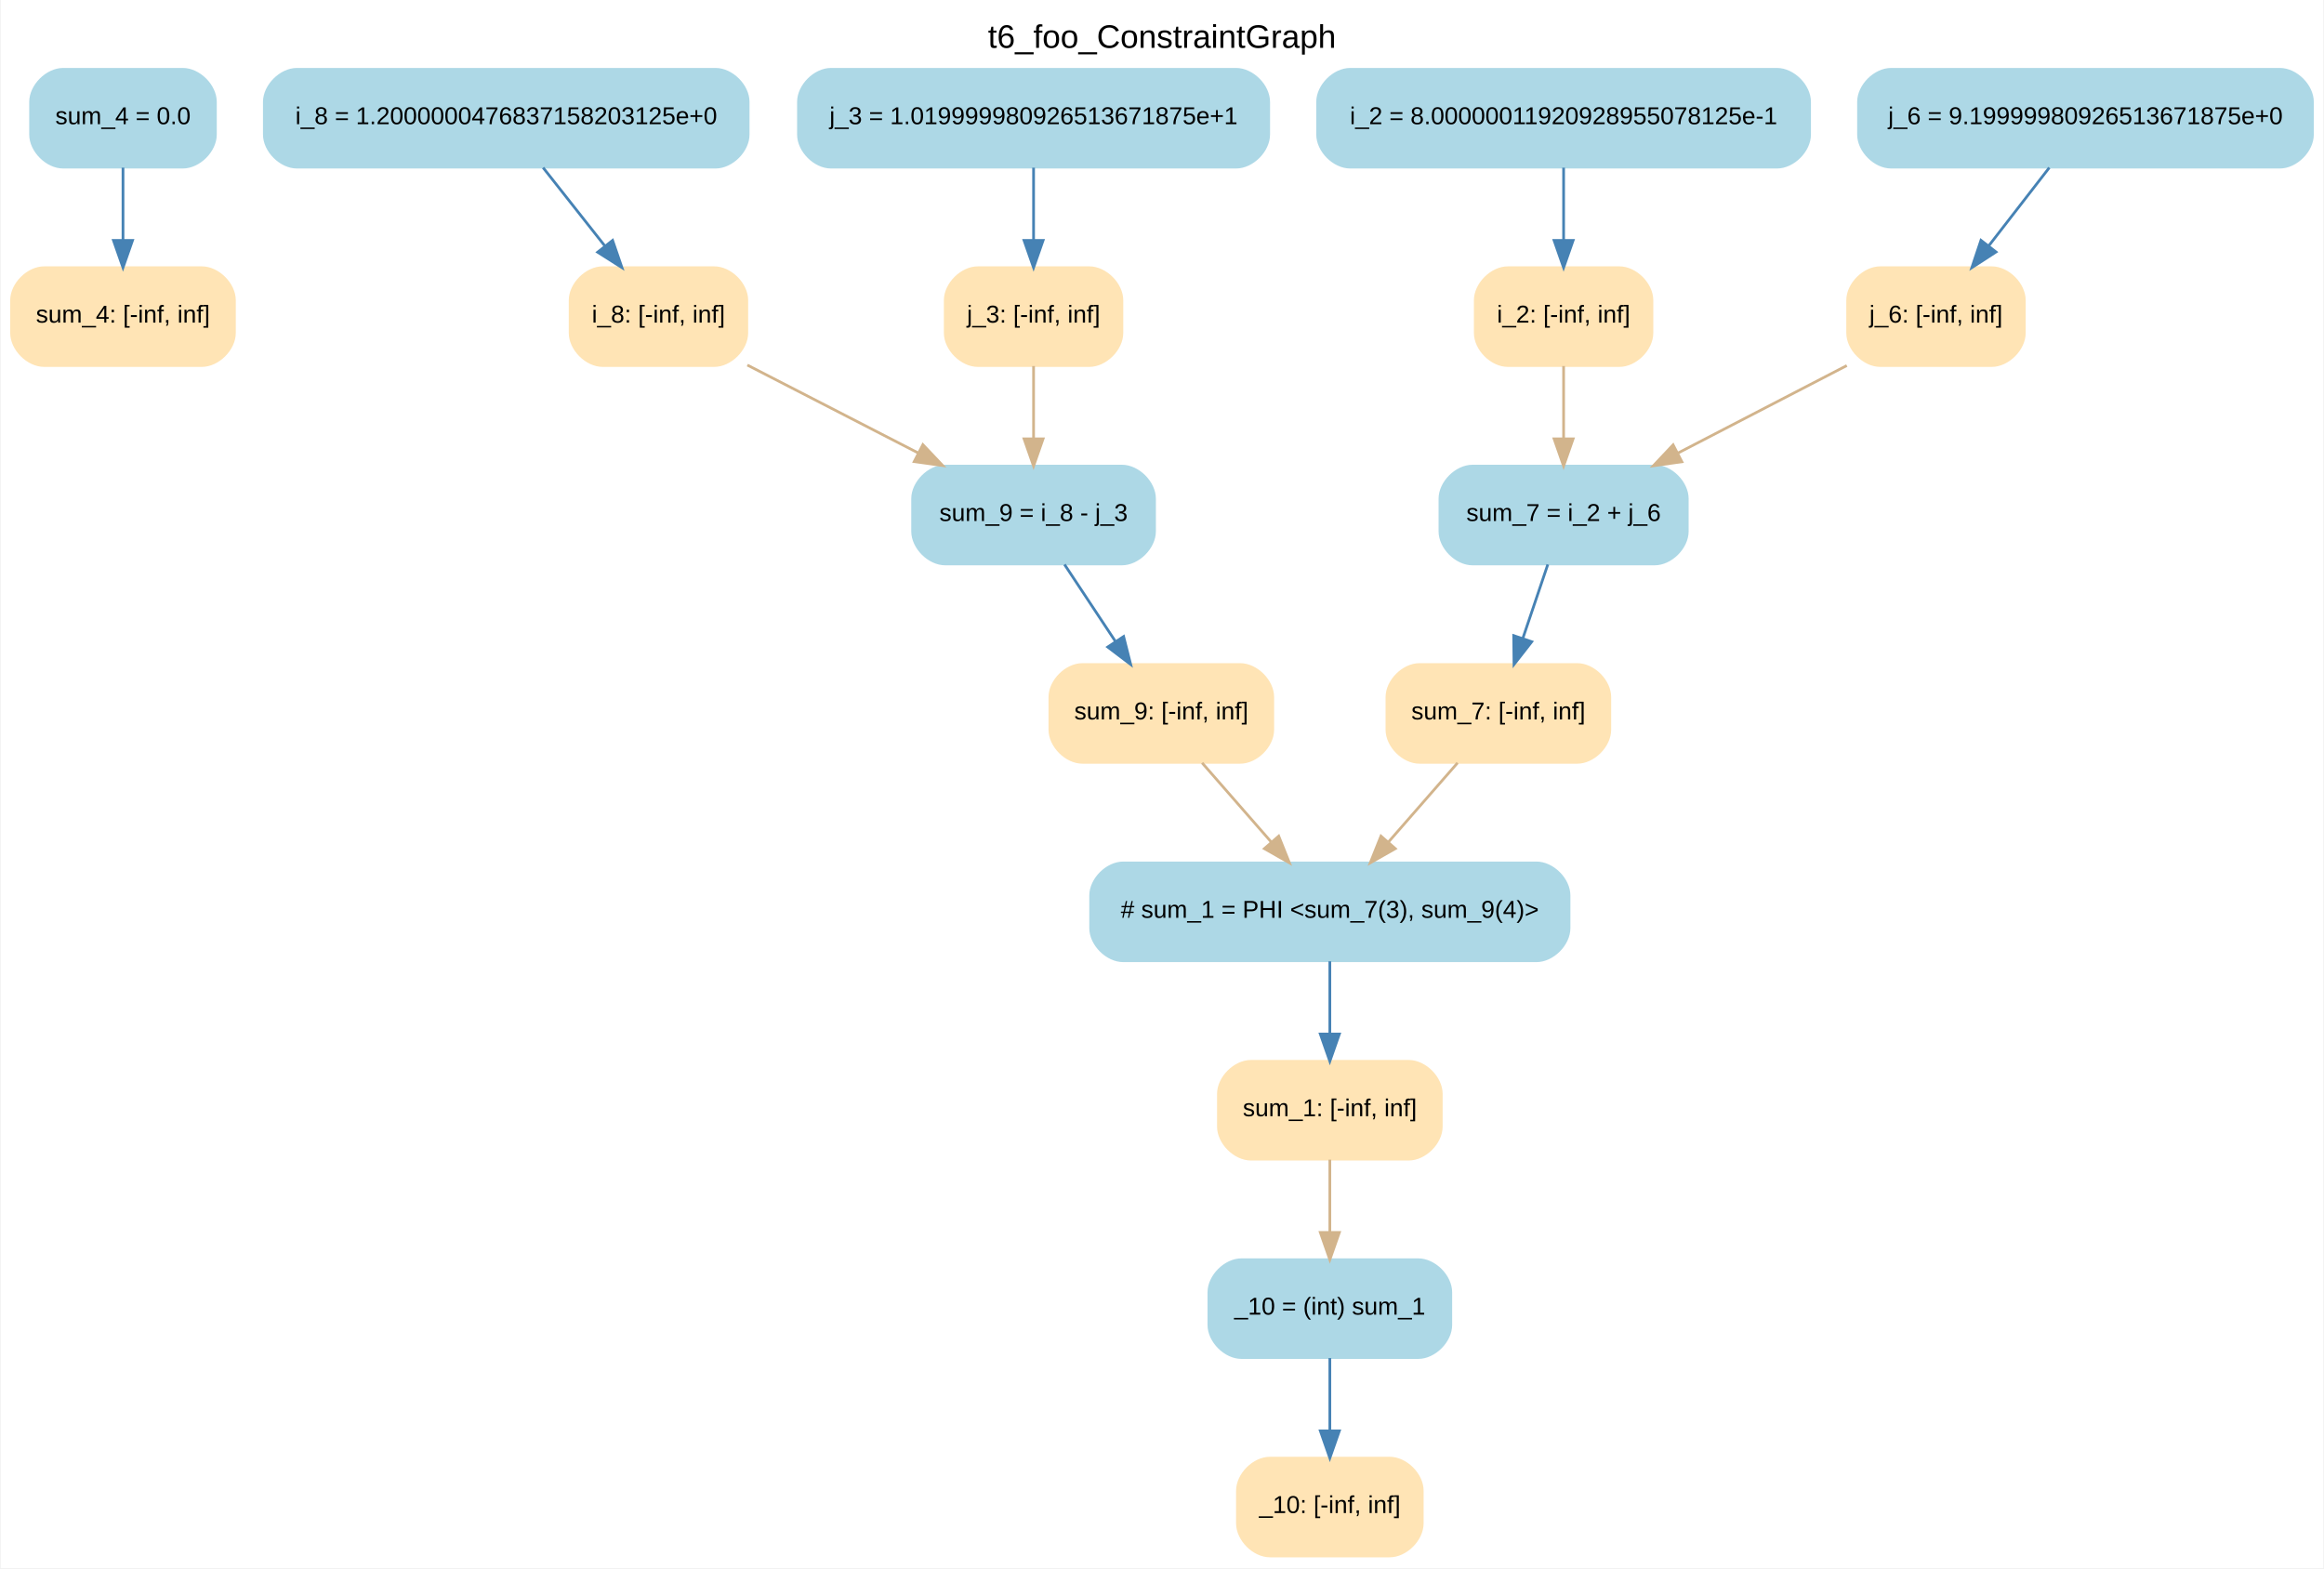
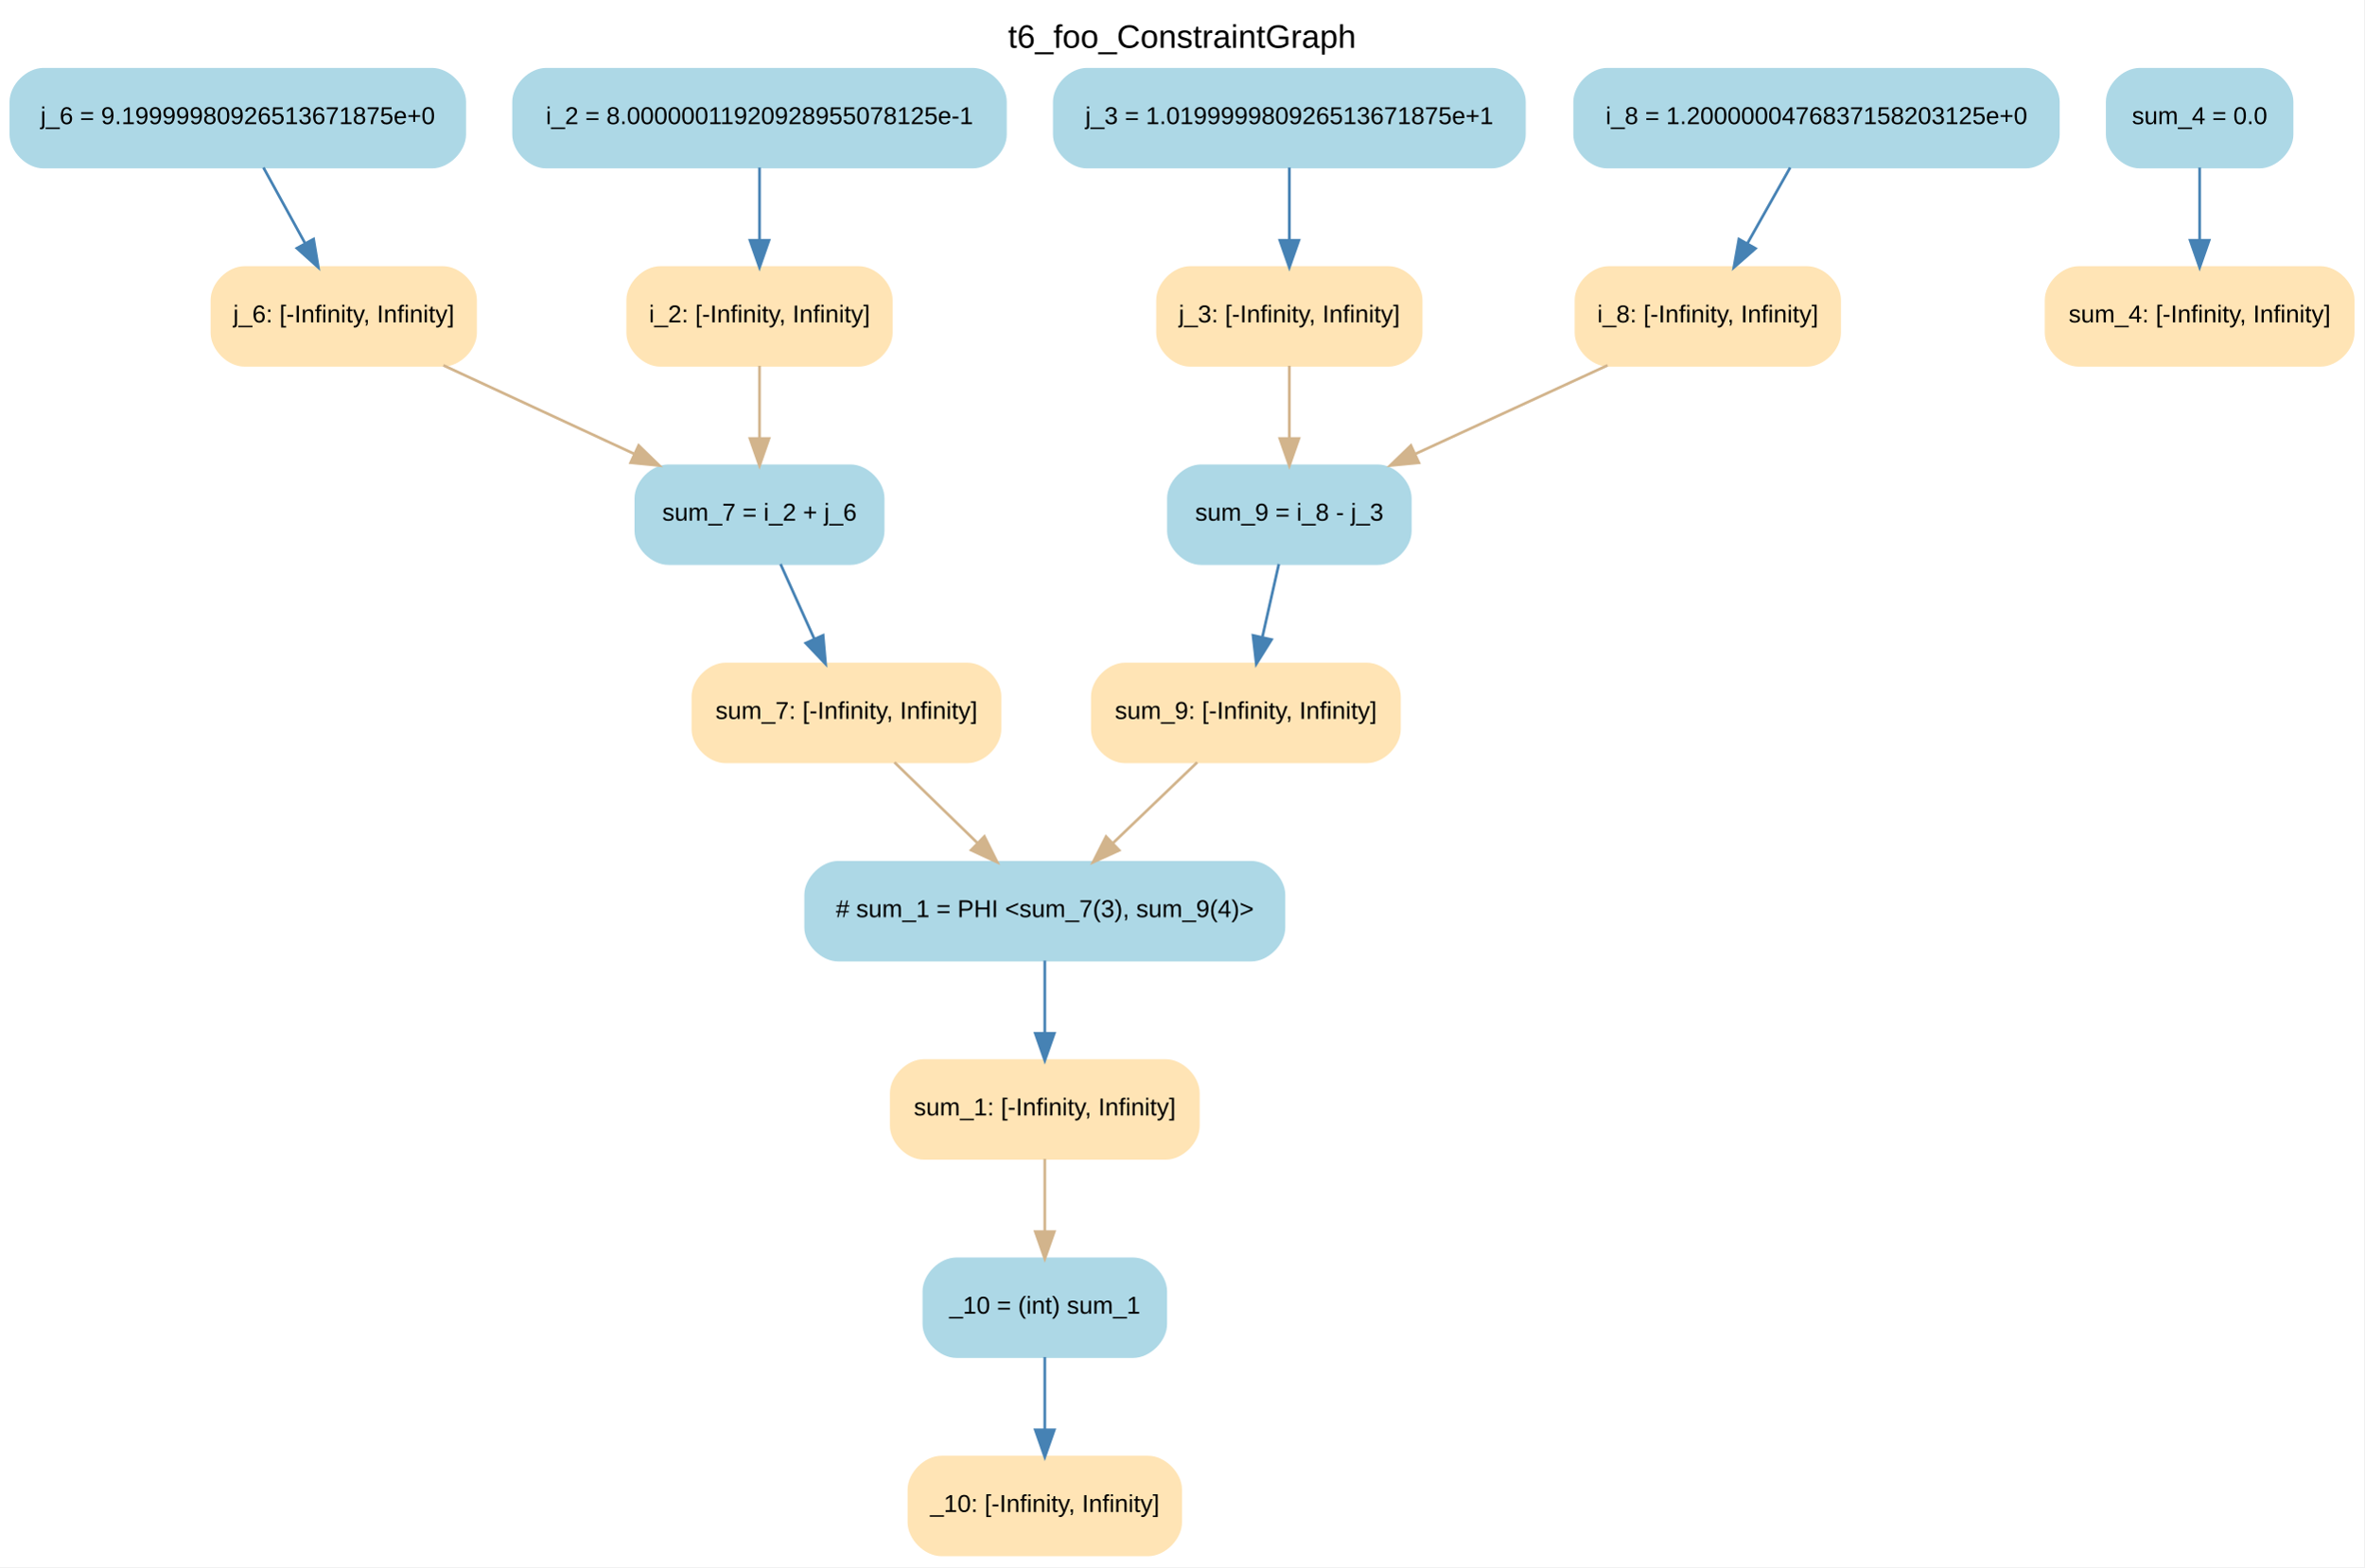
- <svg xmlns="http://www.w3.org/2000/svg" width="855pt" height="577pt" viewBox="0.00 0.00 854.50 577.00">
+ <svg xmlns="http://www.w3.org/2000/svg" width="870pt" height="577pt" viewBox="0.00 0.00 870.00 577.00">
  <g id="graph0" class="graph" transform="scale(1 1) rotate(0) translate(4 573)">
-     <polygon fill="white" stroke="none" points="-4,4 -4,-573 850.5,-573 850.5,4 -4,4" />
-     <text text-anchor="middle" x="423.25" y="-555.4" font-family="Arial" font-size="12.00">t6_foo_ConstraintGraph</text>
+     <polygon fill="white" stroke="none" points="-4,4 -4,-573 866,-573 866,4 -4,4" />
+     <text text-anchor="middle" x="431" y="-555.4" font-family="Arial" font-size="12.00">t6_foo_ConstraintGraph</text>
    <g id="node1" class="node">
-       <path fill="lightblue" stroke="lightblue" d="M19,-511.5C19,-511.5 63,-511.5 63,-511.5 69,-511.5 75,-517.5 75,-523.5 75,-523.5 75,-535.5 75,-535.5 75,-541.5 69,-547.5 63,-547.5 63,-547.5 19,-547.5 19,-547.5 13,-547.5 7,-541.5 7,-535.5 7,-535.5 7,-523.5 7,-523.5 7,-517.5 13,-511.5 19,-511.5" />
-       <text text-anchor="middle" x="41" y="-527.3" font-family="Arial" font-size="9.00">sum_4 = 0.0</text>
+       <path fill="lightblue" stroke="lightblue" d="M438,-365.5C438,-365.5 503,-365.5 503,-365.5 509,-365.5 515,-371.5 515,-377.5 515,-377.5 515,-389.5 515,-389.5 515,-395.5 509,-401.5 503,-401.5 503,-401.5 438,-401.5 438,-401.5 432,-401.5 426,-395.5 426,-389.5 426,-389.5 426,-377.5 426,-377.5 426,-371.5 432,-365.5 438,-365.5" />
+       <text text-anchor="middle" x="470.5" y="-381.3" font-family="Arial" font-size="9.00">sum_9 = i_8 - j_3</text>
    </g>
    <g id="node2" class="node">
-       <path fill="moccasin" stroke="moccasin" d="M12,-438.5C12,-438.5 70,-438.5 70,-438.5 76,-438.5 82,-444.5 82,-450.5 82,-450.5 82,-462.5 82,-462.5 82,-468.5 76,-474.5 70,-474.5 70,-474.5 12,-474.5 12,-474.5 6,-474.5 0,-468.5 0,-462.5 0,-462.5 0,-450.5 0,-450.5 0,-444.5 6,-438.5 12,-438.5" />
-       <text text-anchor="middle" x="41" y="-454.3" font-family="Arial" font-size="9.00">sum_4: [-inf, inf]</text>
+       <path fill="moccasin" stroke="moccasin" d="M410,-292.5C410,-292.5 499,-292.5 499,-292.5 505,-292.5 511,-298.5 511,-304.5 511,-304.5 511,-316.5 511,-316.5 511,-322.5 505,-328.5 499,-328.5 499,-328.5 410,-328.5 410,-328.5 404,-328.5 398,-322.5 398,-316.5 398,-316.5 398,-304.5 398,-304.5 398,-298.5 404,-292.5 410,-292.5" />
+       <text text-anchor="middle" x="454.5" y="-308.3" font-family="Arial" font-size="9.00">sum_9: [-Infinity, Infinity]</text>
    </g>
    <g id="edge1" class="edge">
-       <path fill="none" stroke="steelblue" d="M41,-511.313C41,-503.289 41,-493.547 41,-484.569" />
-       <polygon fill="steelblue" stroke="steelblue" points="44.5,-484.529 41,-474.529 37.5,-484.529 44.5,-484.529" />
+       <path fill="none" stroke="steelblue" d="M466.627,-365.313C464.819,-357.289 462.623,-347.547 460.6,-338.569" />
+       <polygon fill="steelblue" stroke="steelblue" points="463.95,-337.515 458.337,-328.529 457.122,-339.054 463.95,-337.515" />
+     </g>
+     <g id="node11" class="node">
+       <path fill="lightblue" stroke="lightblue" d="M304.5,-219.5C304.5,-219.5 456.5,-219.5 456.5,-219.5 462.5,-219.5 468.5,-225.5 468.5,-231.5 468.5,-231.5 468.5,-243.5 468.5,-243.5 468.5,-249.5 462.5,-255.5 456.5,-255.5 456.5,-255.5 304.5,-255.5 304.5,-255.5 298.5,-255.5 292.5,-249.5 292.5,-243.5 292.5,-243.5 292.5,-231.5 292.5,-231.5 292.5,-225.5 298.5,-219.5 304.5,-219.5" />
+       <text text-anchor="middle" x="380.5" y="-235.3" font-family="Arial" font-size="9.00"># sum_1 = PHI &lt;sum_7(3), sum_9(4)&gt;</text>
+     </g>
+     <g id="edge10" class="edge">
+       <path fill="none" stroke="tan" d="M436.587,-292.313C427.315,-283.417 415.842,-272.409 405.693,-262.672" />
+       <polygon fill="tan" stroke="tan" points="407.887,-259.927 398.248,-255.529 403.041,-264.978 407.887,-259.927" />
    </g>
    <g id="node3" class="node">
-       <path fill="lightblue" stroke="lightblue" d="M105,-511.5C105,-511.5 259,-511.5 259,-511.5 265,-511.5 271,-517.5 271,-523.5 271,-523.5 271,-535.5 271,-535.5 271,-541.5 265,-547.5 259,-547.5 259,-547.5 105,-547.5 105,-547.5 99,-547.5 93,-541.5 93,-535.5 93,-535.5 93,-523.5 93,-523.5 93,-517.5 99,-511.5 105,-511.5" />
-       <text text-anchor="middle" x="182" y="-527.3" font-family="Arial" font-size="9.00">i_8 = 1.2000000476837158203125e+0</text>
+       <path fill="lightblue" stroke="lightblue" d="M396,-511.5C396,-511.5 545,-511.5 545,-511.5 551,-511.5 557,-517.5 557,-523.5 557,-523.5 557,-535.5 557,-535.5 557,-541.5 551,-547.5 545,-547.5 545,-547.5 396,-547.5 396,-547.5 390,-547.5 384,-541.5 384,-535.5 384,-535.5 384,-523.5 384,-523.5 384,-517.5 390,-511.5 396,-511.5" />
+       <text text-anchor="middle" x="470.5" y="-527.3" font-family="Arial" font-size="9.00">j_3 = 1.019999980926513671875e+1</text>
    </g>
    <g id="node4" class="node">
-       <path fill="moccasin" stroke="moccasin" d="M217.5,-438.5C217.5,-438.5 258.5,-438.5 258.5,-438.5 264.5,-438.5 270.5,-444.5 270.5,-450.5 270.5,-450.5 270.5,-462.5 270.5,-462.5 270.5,-468.5 264.5,-474.5 258.5,-474.5 258.5,-474.5 217.5,-474.5 217.5,-474.5 211.5,-474.5 205.5,-468.5 205.5,-462.5 205.5,-462.5 205.5,-450.5 205.5,-450.5 205.5,-444.5 211.5,-438.5 217.5,-438.5" />
-       <text text-anchor="middle" x="238" y="-454.3" font-family="Arial" font-size="9.00">i_8: [-inf, inf]</text>
+       <path fill="moccasin" stroke="moccasin" d="M434,-438.5C434,-438.5 507,-438.5 507,-438.5 513,-438.5 519,-444.5 519,-450.5 519,-450.5 519,-462.5 519,-462.5 519,-468.5 513,-474.5 507,-474.5 507,-474.5 434,-474.5 434,-474.5 428,-474.5 422,-468.5 422,-462.5 422,-462.5 422,-450.5 422,-450.5 422,-444.5 428,-438.5 434,-438.5" />
+       <text text-anchor="middle" x="470.5" y="-454.3" font-family="Arial" font-size="9.00">j_3: [-Infinity, Infinity]</text>
    </g>
    <g id="edge2" class="edge">
-       <path fill="none" stroke="steelblue" d="M195.556,-511.313C202.366,-502.679 210.745,-492.055 218.255,-482.534" />
-       <polygon fill="steelblue" stroke="steelblue" points="221.124,-484.548 224.569,-474.529 215.628,-480.213 221.124,-484.548" />
+       <path fill="none" stroke="steelblue" d="M470.5,-511.313C470.5,-503.289 470.5,-493.547 470.5,-484.569" />
+       <polygon fill="steelblue" stroke="steelblue" points="474,-484.529 470.5,-474.529 467,-484.529 474,-484.529" />
+     </g>
+     <g id="edge15" class="edge">
+       <path fill="none" stroke="tan" d="M470.5,-438.313C470.5,-430.289 470.5,-420.547 470.5,-411.569" />
+       <polygon fill="tan" stroke="tan" points="474,-411.529 470.5,-401.529 467,-411.529 474,-411.529" />
+     </g>
+     <g id="node5" class="node">
+       <path fill="lightblue" stroke="lightblue" d="M242,-365.5C242,-365.5 309,-365.5 309,-365.5 315,-365.5 321,-371.5 321,-377.5 321,-377.5 321,-389.5 321,-389.5 321,-395.5 315,-401.5 309,-401.5 309,-401.5 242,-401.5 242,-401.5 236,-401.5 230,-395.5 230,-389.5 230,-389.5 230,-377.5 230,-377.5 230,-371.5 236,-365.5 242,-365.5" />
+       <text text-anchor="middle" x="275.5" y="-381.3" font-family="Arial" font-size="9.00">sum_7 = i_2 + j_6</text>
+     </g>
+     <g id="node6" class="node">
+       <path fill="moccasin" stroke="moccasin" d="M263,-292.5C263,-292.5 352,-292.5 352,-292.5 358,-292.5 364,-298.5 364,-304.5 364,-304.5 364,-316.5 364,-316.5 364,-322.5 358,-328.5 352,-328.5 352,-328.5 263,-328.5 263,-328.5 257,-328.5 251,-322.5 251,-316.5 251,-316.5 251,-304.5 251,-304.5 251,-298.5 257,-292.5 263,-292.5" />
+       <text text-anchor="middle" x="307.5" y="-308.3" font-family="Arial" font-size="9.00">sum_7: [-Infinity, Infinity]</text>
+     </g>
+     <g id="edge3" class="edge">
+       <path fill="none" stroke="steelblue" d="M283.246,-365.313C286.98,-357.028 291.54,-346.91 295.695,-337.693" />
+       <polygon fill="steelblue" stroke="steelblue" points="298.907,-339.084 299.825,-328.529 292.525,-336.207 298.907,-339.084" />
+     </g>
+     <g id="edge16" class="edge">
+       <path fill="none" stroke="tan" d="M325.171,-292.313C334.317,-283.417 345.635,-272.409 355.647,-262.672" />
+       <polygon fill="tan" stroke="tan" points="358.263,-265.01 362.991,-255.529 353.383,-259.992 358.263,-265.01" />
+     </g>
+     <g id="node7" class="node">
+       <path fill="lightblue" stroke="lightblue" d="M12,-511.5C12,-511.5 155,-511.5 155,-511.5 161,-511.5 167,-517.5 167,-523.5 167,-523.5 167,-535.5 167,-535.5 167,-541.5 161,-547.5 155,-547.5 155,-547.5 12,-547.5 12,-547.5 6,-547.5 0,-541.5 0,-535.5 0,-535.5 0,-523.5 0,-523.5 0,-517.5 6,-511.5 12,-511.5" />
+       <text text-anchor="middle" x="83.5" y="-527.3" font-family="Arial" font-size="9.00">j_6 = 9.19999980926513671875e+0</text>
+     </g>
+     <g id="node8" class="node">
+       <path fill="moccasin" stroke="moccasin" d="M86,-438.5C86,-438.5 159,-438.5 159,-438.5 165,-438.5 171,-444.5 171,-450.5 171,-450.5 171,-462.5 171,-462.5 171,-468.5 165,-474.5 159,-474.5 159,-474.5 86,-474.5 86,-474.5 80,-474.5 74,-468.5 74,-462.5 74,-462.5 74,-450.5 74,-450.5 74,-444.5 80,-438.5 86,-438.5" />
+       <text text-anchor="middle" x="122.5" y="-454.3" font-family="Arial" font-size="9.00">j_6: [-Infinity, Infinity]</text>
+     </g>
+     <g id="edge4" class="edge">
+       <path fill="none" stroke="steelblue" d="M92.941,-511.313C97.54,-502.941 103.166,-492.697 108.272,-483.403" />
+       <polygon fill="steelblue" stroke="steelblue" points="111.399,-484.979 113.146,-474.529 105.264,-481.609 111.399,-484.979" />
+     </g>
+     <g id="edge13" class="edge">
+       <path fill="none" stroke="tan" d="M159.147,-438.494C180.188,-428.73 206.809,-416.376 229.276,-405.951" />
+       <polygon fill="tan" stroke="tan" points="231.024,-408.998 238.621,-401.614 228.077,-402.648 231.024,-408.998" />
+     </g>
+     <g id="node9" class="node">
+       <path fill="lightblue" stroke="lightblue" d="M197,-511.5C197,-511.5 354,-511.5 354,-511.5 360,-511.5 366,-517.5 366,-523.5 366,-523.5 366,-535.5 366,-535.5 366,-541.5 360,-547.5 354,-547.5 354,-547.5 197,-547.5 197,-547.5 191,-547.5 185,-541.5 185,-535.5 185,-535.5 185,-523.5 185,-523.5 185,-517.5 191,-511.5 197,-511.5" />
+       <text text-anchor="middle" x="275.5" y="-527.3" font-family="Arial" font-size="9.00">i_2 = 8.00000011920928955078125e-1</text>
+     </g>
+     <g id="node10" class="node">
+       <path fill="moccasin" stroke="moccasin" d="M239,-438.5C239,-438.5 312,-438.5 312,-438.5 318,-438.5 324,-444.5 324,-450.5 324,-450.5 324,-462.5 324,-462.5 324,-468.5 318,-474.5 312,-474.5 312,-474.5 239,-474.5 239,-474.5 233,-474.5 227,-468.5 227,-462.5 227,-462.5 227,-450.5 227,-450.5 227,-444.5 233,-438.5 239,-438.5" />
+       <text text-anchor="middle" x="275.5" y="-454.3" font-family="Arial" font-size="9.00">i_2: [-Infinity, Infinity]</text>
+     </g>
+     <g id="edge5" class="edge">
+       <path fill="none" stroke="steelblue" d="M275.5,-511.313C275.5,-503.289 275.5,-493.547 275.5,-484.569" />
+       <polygon fill="steelblue" stroke="steelblue" points="279,-484.529 275.5,-474.529 272,-484.529 279,-484.529" />
+     </g>
+     <g id="edge14" class="edge">
+       <path fill="none" stroke="tan" d="M275.5,-438.313C275.5,-430.289 275.5,-420.547 275.5,-411.569" />
+       <polygon fill="tan" stroke="tan" points="279,-411.529 275.5,-401.529 272,-411.529 279,-411.529" />
+     </g>
+     <g id="node12" class="node">
+       <path fill="moccasin" stroke="moccasin" d="M336,-146.5C336,-146.5 425,-146.5 425,-146.5 431,-146.5 437,-152.5 437,-158.5 437,-158.5 437,-170.5 437,-170.5 437,-176.5 431,-182.5 425,-182.5 425,-182.5 336,-182.5 336,-182.5 330,-182.5 324,-176.5 324,-170.5 324,-170.5 324,-158.5 324,-158.5 324,-152.5 330,-146.5 336,-146.5" />
+       <text text-anchor="middle" x="380.5" y="-162.3" font-family="Arial" font-size="9.00">sum_1: [-Infinity, Infinity]</text>
+     </g>
+     <g id="edge6" class="edge">
+       <path fill="none" stroke="steelblue" d="M380.5,-219.313C380.5,-211.289 380.5,-201.547 380.5,-192.569" />
+       <polygon fill="steelblue" stroke="steelblue" points="384,-192.529 380.5,-182.529 377,-192.529 384,-192.529" />
+     </g>
+     <g id="node15" class="node">
+       <path fill="lightblue" stroke="lightblue" d="M348,-73.5C348,-73.5 413,-73.5 413,-73.5 419,-73.5 425,-79.5 425,-85.5 425,-85.5 425,-97.5 425,-97.5 425,-103.5 419,-109.5 413,-109.5 413,-109.5 348,-109.5 348,-109.5 342,-109.5 336,-103.5 336,-97.5 336,-97.5 336,-85.5 336,-85.5 336,-79.5 342,-73.5 348,-73.5" />
+       <text text-anchor="middle" x="380.5" y="-89.3" font-family="Arial" font-size="9.00">_10 = (int) sum_1</text>
+     </g>
+     <g id="edge11" class="edge">
+       <path fill="none" stroke="tan" d="M380.5,-146.313C380.5,-138.289 380.5,-128.547 380.5,-119.569" />
+       <polygon fill="tan" stroke="tan" points="384,-119.529 380.5,-109.529 377,-119.529 384,-119.529" />
+     </g>
+     <g id="node13" class="node">
+       <path fill="lightblue" stroke="lightblue" d="M587.5,-511.5C587.5,-511.5 741.5,-511.5 741.5,-511.5 747.5,-511.5 753.5,-517.5 753.5,-523.5 753.5,-523.5 753.5,-535.5 753.5,-535.5 753.5,-541.5 747.5,-547.5 741.5,-547.5 741.5,-547.5 587.5,-547.5 587.5,-547.5 581.5,-547.5 575.5,-541.5 575.5,-535.5 575.5,-535.5 575.5,-523.5 575.5,-523.5 575.5,-517.5 581.5,-511.5 587.5,-511.5" />
+       <text text-anchor="middle" x="664.5" y="-527.3" font-family="Arial" font-size="9.00">i_8 = 1.2000000476837158203125e+0</text>
+     </g>
+     <g id="node14" class="node">
+       <path fill="moccasin" stroke="moccasin" d="M588,-438.5C588,-438.5 661,-438.5 661,-438.5 667,-438.5 673,-444.5 673,-450.5 673,-450.5 673,-462.5 673,-462.5 673,-468.5 667,-474.5 661,-474.5 661,-474.5 588,-474.5 588,-474.5 582,-474.5 576,-468.5 576,-462.5 576,-462.5 576,-450.5 576,-450.5 576,-444.5 582,-438.5 588,-438.5" />
+       <text text-anchor="middle" x="624.5" y="-454.3" font-family="Arial" font-size="9.00">i_8: [-Infinity, Infinity]</text>
+     </g>
+     <g id="edge7" class="edge">
+       <path fill="none" stroke="steelblue" d="M654.817,-511.313C650.1,-502.941 644.329,-492.697 639.093,-483.403" />
+       <polygon fill="steelblue" stroke="steelblue" points="642.052,-481.523 634.094,-474.529 635.953,-484.959 642.052,-481.523" />
+     </g>
+     <g id="edge12" class="edge">
+       <path fill="none" stroke="tan" d="M587.613,-438.494C566.341,-428.686 539.401,-416.266 516.724,-405.811" />
+       <polygon fill="tan" stroke="tan" points="518.166,-402.622 507.62,-401.614 515.236,-408.979 518.166,-402.622" />
+     </g>
+     <g id="node16" class="node">
+       <path fill="moccasin" stroke="moccasin" d="M342.5,-0.5C342.5,-0.5 418.5,-0.5 418.5,-0.5 424.5,-0.5 430.5,-6.5 430.5,-12.5 430.5,-12.5 430.5,-24.5 430.5,-24.5 430.5,-30.5 424.5,-36.5 418.5,-36.5 418.5,-36.5 342.5,-36.5 342.5,-36.5 336.5,-36.5 330.5,-30.5 330.5,-24.5 330.5,-24.5 330.5,-12.5 330.5,-12.5 330.5,-6.5 336.5,-0.5 342.5,-0.5" />
+       <text text-anchor="middle" x="380.5" y="-16.3" font-family="Arial" font-size="9.00">_10: [-Infinity, Infinity]</text>
+     </g>
+     <g id="edge8" class="edge">
+       <path fill="none" stroke="steelblue" d="M380.5,-73.313C380.5,-65.29 380.5,-55.547 380.5,-46.569" />
+       <polygon fill="steelblue" stroke="steelblue" points="384,-46.529 380.5,-36.529 377,-46.529 384,-46.529" />
    </g>
    <g id="node17" class="node">
-       <path fill="lightblue" stroke="lightblue" d="M343.5,-365.5C343.5,-365.5 408.5,-365.5 408.5,-365.5 414.5,-365.5 420.5,-371.5 420.5,-377.5 420.5,-377.5 420.5,-389.5 420.5,-389.5 420.5,-395.5 414.5,-401.5 408.5,-401.5 408.5,-401.5 343.5,-401.5 343.5,-401.5 337.5,-401.5 331.5,-395.5 331.5,-389.5 331.5,-389.5 331.5,-377.5 331.5,-377.5 331.5,-371.5 337.5,-365.5 343.5,-365.5" />
-       <text text-anchor="middle" x="376" y="-381.3" font-family="Arial" font-size="9.00">sum_9 = i_8 - j_3</text>
-     </g>
-     <g id="edge12" class="edge">
-       <path fill="none" stroke="tan" d="M270.704,-438.674C289.504,-429.001 313.33,-416.743 333.561,-406.335" />
-       <polygon fill="tan" stroke="tan" points="335.281,-409.386 342.572,-401.698 332.079,-403.161 335.281,-409.386" />
-     </g>
-     <g id="node5" class="node">
-       <path fill="lightblue" stroke="lightblue" d="M537.5,-365.5C537.5,-365.5 604.5,-365.5 604.5,-365.5 610.5,-365.5 616.5,-371.5 616.5,-377.5 616.5,-377.5 616.5,-389.5 616.5,-389.5 616.5,-395.5 610.5,-401.5 604.5,-401.5 604.5,-401.5 537.5,-401.5 537.5,-401.5 531.5,-401.5 525.5,-395.5 525.5,-389.5 525.5,-389.5 525.5,-377.5 525.5,-377.5 525.5,-371.5 531.5,-365.5 537.5,-365.5" />
-       <text text-anchor="middle" x="571" y="-381.3" font-family="Arial" font-size="9.00">sum_7 = i_2 + j_6</text>
-     </g>
-     <g id="node6" class="node">
-       <path fill="moccasin" stroke="moccasin" d="M518,-292.5C518,-292.5 576,-292.5 576,-292.5 582,-292.5 588,-298.5 588,-304.5 588,-304.5 588,-316.5 588,-316.5 588,-322.5 582,-328.5 576,-328.5 576,-328.5 518,-328.5 518,-328.5 512,-328.5 506,-322.5 506,-316.5 506,-316.5 506,-304.5 506,-304.5 506,-298.5 512,-292.5 518,-292.5" />
-       <text text-anchor="middle" x="547" y="-308.3" font-family="Arial" font-size="9.00">sum_7: [-inf, inf]</text>
-     </g>
-     <g id="edge3" class="edge">
-       <path fill="none" stroke="steelblue" d="M565.19,-365.313C562.449,-357.202 559.113,-347.336 556.051,-338.277" />
-       <polygon fill="steelblue" stroke="steelblue" points="559.274,-336.881 552.756,-328.529 552.643,-339.123 559.274,-336.881" />
-     </g>
-     <g id="node15" class="node">
-       <path fill="lightblue" stroke="lightblue" d="M409,-219.5C409,-219.5 561,-219.5 561,-219.5 567,-219.5 573,-225.5 573,-231.5 573,-231.5 573,-243.5 573,-243.5 573,-249.5 567,-255.5 561,-255.5 561,-255.5 409,-255.5 409,-255.5 403,-255.5 397,-249.5 397,-243.5 397,-243.5 397,-231.5 397,-231.5 397,-225.5 403,-219.5 409,-219.5" />
-       <text text-anchor="middle" x="485" y="-235.3" font-family="Arial" font-size="9.00"># sum_1 = PHI &lt;sum_7(3), sum_9(4)&gt;</text>
-     </g>
-     <g id="edge16" class="edge">
-       <path fill="none" stroke="tan" d="M531.992,-292.313C524.376,-283.592 514.987,-272.84 506.609,-263.246" />
-       <polygon fill="tan" stroke="tan" points="509.084,-260.759 499.87,-255.529 503.811,-265.363 509.084,-260.759" />
-     </g>
-     <g id="node7" class="node">
-       <path fill="lightblue" stroke="lightblue" d="M492.5,-511.5C492.5,-511.5 649.5,-511.5 649.5,-511.5 655.5,-511.5 661.5,-517.5 661.5,-523.5 661.5,-523.5 661.5,-535.5 661.5,-535.5 661.5,-541.5 655.5,-547.5 649.5,-547.5 649.5,-547.5 492.5,-547.5 492.5,-547.5 486.5,-547.5 480.5,-541.5 480.5,-535.5 480.5,-535.5 480.5,-523.5 480.5,-523.5 480.5,-517.5 486.5,-511.5 492.5,-511.5" />
-       <text text-anchor="middle" x="571" y="-527.3" font-family="Arial" font-size="9.00">i_2 = 8.00000011920928955078125e-1</text>
-     </g>
-     <g id="node8" class="node">
-       <path fill="moccasin" stroke="moccasin" d="M550.5,-438.5C550.5,-438.5 591.5,-438.5 591.5,-438.5 597.5,-438.5 603.5,-444.5 603.5,-450.5 603.5,-450.5 603.5,-462.5 603.5,-462.5 603.5,-468.5 597.5,-474.5 591.5,-474.5 591.5,-474.5 550.5,-474.5 550.5,-474.5 544.5,-474.5 538.5,-468.5 538.5,-462.5 538.5,-462.5 538.5,-450.5 538.5,-450.5 538.5,-444.5 544.5,-438.5 550.5,-438.5" />
-       <text text-anchor="middle" x="571" y="-454.3" font-family="Arial" font-size="9.00">i_2: [-inf, inf]</text>
-     </g>
-     <g id="edge4" class="edge">
-       <path fill="none" stroke="steelblue" d="M571,-511.313C571,-503.289 571,-493.547 571,-484.569" />
-       <polygon fill="steelblue" stroke="steelblue" points="574.5,-484.529 571,-474.529 567.5,-484.529 574.5,-484.529" />
-     </g>
-     <g id="edge11" class="edge">
-       <path fill="none" stroke="tan" d="M571,-438.313C571,-430.289 571,-420.547 571,-411.569" />
-       <polygon fill="tan" stroke="tan" points="574.5,-411.529 571,-401.529 567.5,-411.529 574.5,-411.529" />
-     </g>
-     <g id="node9" class="node">
-       <path fill="lightblue" stroke="lightblue" d="M301.5,-511.5C301.5,-511.5 450.5,-511.5 450.5,-511.5 456.5,-511.5 462.5,-517.5 462.5,-523.5 462.5,-523.5 462.5,-535.5 462.5,-535.5 462.5,-541.5 456.5,-547.5 450.5,-547.5 450.5,-547.5 301.5,-547.5 301.5,-547.5 295.5,-547.5 289.5,-541.5 289.5,-535.5 289.5,-535.5 289.5,-523.5 289.5,-523.5 289.5,-517.5 295.5,-511.5 301.5,-511.5" />
-       <text text-anchor="middle" x="376" y="-527.3" font-family="Arial" font-size="9.00">j_3 = 1.019999980926513671875e+1</text>
-     </g>
-     <g id="node10" class="node">
-       <path fill="moccasin" stroke="moccasin" d="M355.5,-438.5C355.5,-438.5 396.5,-438.5 396.5,-438.5 402.5,-438.5 408.5,-444.5 408.5,-450.5 408.5,-450.5 408.5,-462.5 408.5,-462.5 408.5,-468.5 402.5,-474.5 396.5,-474.5 396.5,-474.5 355.5,-474.5 355.5,-474.5 349.5,-474.5 343.5,-468.5 343.5,-462.5 343.5,-462.5 343.5,-450.5 343.5,-450.5 343.5,-444.5 349.5,-438.5 355.5,-438.5" />
-       <text text-anchor="middle" x="376" y="-454.3" font-family="Arial" font-size="9.00">j_3: [-inf, inf]</text>
-     </g>
-     <g id="edge5" class="edge">
-       <path fill="none" stroke="steelblue" d="M376,-511.313C376,-503.289 376,-493.547 376,-484.569" />
-       <polygon fill="steelblue" stroke="steelblue" points="379.5,-484.529 376,-474.529 372.5,-484.529 379.5,-484.529" />
-     </g>
-     <g id="edge15" class="edge">
-       <path fill="none" stroke="tan" d="M376,-438.313C376,-430.289 376,-420.547 376,-411.569" />
-       <polygon fill="tan" stroke="tan" points="379.5,-411.529 376,-401.529 372.5,-411.529 379.5,-411.529" />
-     </g>
-     <g id="node11" class="node">
-       <path fill="lightblue" stroke="lightblue" d="M452.5,-73.5C452.5,-73.5 517.5,-73.5 517.5,-73.5 523.5,-73.5 529.5,-79.5 529.5,-85.5 529.5,-85.5 529.5,-97.5 529.5,-97.5 529.5,-103.5 523.5,-109.5 517.5,-109.5 517.5,-109.5 452.5,-109.5 452.5,-109.5 446.5,-109.5 440.5,-103.5 440.5,-97.5 440.5,-97.5 440.5,-85.5 440.5,-85.5 440.5,-79.5 446.5,-73.5 452.5,-73.5" />
-       <text text-anchor="middle" x="485" y="-89.3" font-family="Arial" font-size="9.00">_10 = (int) sum_1</text>
-     </g>
-     <g id="node12" class="node">
-       <path fill="moccasin" stroke="moccasin" d="M463,-0.5C463,-0.5 507,-0.5 507,-0.5 513,-0.5 519,-6.5 519,-12.5 519,-12.5 519,-24.5 519,-24.5 519,-30.5 513,-36.5 507,-36.5 507,-36.5 463,-36.5 463,-36.5 457,-36.5 451,-30.5 451,-24.5 451,-24.5 451,-12.5 451,-12.5 451,-6.5 457,-0.5 463,-0.5" />
-       <text text-anchor="middle" x="485" y="-16.3" font-family="Arial" font-size="9.00">_10: [-inf, inf]</text>
-     </g>
-     <g id="edge6" class="edge">
-       <path fill="none" stroke="steelblue" d="M485,-73.313C485,-65.29 485,-55.547 485,-46.569" />
-       <polygon fill="steelblue" stroke="steelblue" points="488.5,-46.529 485,-36.529 481.5,-46.529 488.5,-46.529" />
-     </g>
-     <g id="node13" class="node">
-       <path fill="lightblue" stroke="lightblue" d="M691.5,-511.5C691.5,-511.5 834.5,-511.5 834.5,-511.5 840.5,-511.5 846.5,-517.5 846.5,-523.5 846.5,-523.5 846.5,-535.5 846.5,-535.5 846.5,-541.5 840.5,-547.5 834.5,-547.5 834.5,-547.5 691.5,-547.5 691.5,-547.5 685.5,-547.5 679.5,-541.5 679.5,-535.5 679.5,-535.5 679.5,-523.5 679.5,-523.5 679.5,-517.5 685.5,-511.5 691.5,-511.5" />
-       <text text-anchor="middle" x="763" y="-527.3" font-family="Arial" font-size="9.00">j_6 = 9.19999980926513671875e+0</text>
-     </g>
-     <g id="node14" class="node">
-       <path fill="moccasin" stroke="moccasin" d="M687.5,-438.5C687.5,-438.5 728.5,-438.5 728.5,-438.5 734.5,-438.5 740.5,-444.5 740.5,-450.5 740.5,-450.5 740.5,-462.5 740.5,-462.5 740.5,-468.5 734.5,-474.5 728.5,-474.5 728.5,-474.5 687.5,-474.5 687.5,-474.5 681.5,-474.5 675.5,-468.5 675.5,-462.5 675.5,-462.5 675.5,-450.5 675.5,-450.5 675.5,-444.5 681.5,-438.5 687.5,-438.5" />
-       <text text-anchor="middle" x="708" y="-454.3" font-family="Arial" font-size="9.00">j_6: [-inf, inf]</text>
-     </g>
-     <g id="edge7" class="edge">
-       <path fill="none" stroke="steelblue" d="M749.686,-511.313C742.998,-502.679 734.768,-492.055 727.393,-482.534" />
-       <polygon fill="steelblue" stroke="steelblue" points="730.082,-480.291 721.191,-474.529 724.548,-484.578 730.082,-480.291" />
-     </g>
-     <g id="edge10" class="edge">
-       <path fill="none" stroke="tan" d="M675.185,-438.494C656.513,-428.817 632.933,-416.597 612.93,-406.23" />
-       <polygon fill="tan" stroke="tan" points="614.511,-403.107 604.022,-401.614 611.29,-409.322 614.511,-403.107" />
-     </g>
-     <g id="node16" class="node">
-       <path fill="moccasin" stroke="moccasin" d="M456,-146.5C456,-146.5 514,-146.5 514,-146.5 520,-146.5 526,-152.5 526,-158.5 526,-158.5 526,-170.5 526,-170.5 526,-176.5 520,-182.5 514,-182.5 514,-182.5 456,-182.5 456,-182.5 450,-182.5 444,-176.5 444,-170.5 444,-170.5 444,-158.5 444,-158.5 444,-152.5 450,-146.5 456,-146.5" />
-       <text text-anchor="middle" x="485" y="-162.3" font-family="Arial" font-size="9.00">sum_1: [-inf, inf]</text>
-     </g>
-     <g id="edge8" class="edge">
-       <path fill="none" stroke="steelblue" d="M485,-219.313C485,-211.289 485,-201.547 485,-192.569" />
-       <polygon fill="steelblue" stroke="steelblue" points="488.5,-192.529 485,-182.529 481.5,-192.529 488.5,-192.529" />
-     </g>
-     <g id="edge14" class="edge">
-       <path fill="none" stroke="tan" d="M485,-146.313C485,-138.289 485,-128.547 485,-119.569" />
-       <polygon fill="tan" stroke="tan" points="488.5,-119.529 485,-109.529 481.5,-119.529 488.5,-119.529" />
+       <path fill="lightblue" stroke="lightblue" d="M783.5,-511.5C783.5,-511.5 827.5,-511.5 827.5,-511.5 833.5,-511.5 839.5,-517.5 839.5,-523.5 839.5,-523.5 839.5,-535.5 839.5,-535.5 839.5,-541.5 833.5,-547.5 827.5,-547.5 827.5,-547.5 783.5,-547.5 783.5,-547.5 777.5,-547.5 771.5,-541.5 771.5,-535.5 771.5,-535.5 771.5,-523.5 771.5,-523.5 771.5,-517.5 777.5,-511.5 783.5,-511.5" />
+       <text text-anchor="middle" x="805.5" y="-527.3" font-family="Arial" font-size="9.00">sum_4 = 0.0</text>
    </g>
    <g id="node18" class="node">
-       <path fill="moccasin" stroke="moccasin" d="M394,-292.5C394,-292.5 452,-292.5 452,-292.5 458,-292.5 464,-298.5 464,-304.5 464,-304.5 464,-316.5 464,-316.5 464,-322.5 458,-328.5 452,-328.5 452,-328.5 394,-328.5 394,-328.5 388,-328.5 382,-322.5 382,-316.5 382,-316.5 382,-304.5 382,-304.5 382,-298.5 388,-292.5 394,-292.5" />
-       <text text-anchor="middle" x="423" y="-308.3" font-family="Arial" font-size="9.00">sum_9: [-inf, inf]</text>
+       <path fill="moccasin" stroke="moccasin" d="M761,-438.5C761,-438.5 850,-438.5 850,-438.5 856,-438.5 862,-444.5 862,-450.5 862,-450.5 862,-462.5 862,-462.5 862,-468.5 856,-474.5 850,-474.5 850,-474.5 761,-474.5 761,-474.5 755,-474.5 749,-468.5 749,-462.5 749,-462.5 749,-450.5 749,-450.5 749,-444.5 755,-438.5 761,-438.5" />
+       <text text-anchor="middle" x="805.5" y="-454.3" font-family="Arial" font-size="9.00">sum_4: [-Infinity, Infinity]</text>
    </g>
    <g id="edge9" class="edge">
-       <path fill="none" stroke="steelblue" d="M387.377,-365.313C392.977,-356.853 399.842,-346.484 406.045,-337.112" />
-       <polygon fill="steelblue" stroke="steelblue" points="409.126,-338.799 411.727,-328.529 403.289,-334.935 409.126,-338.799" />
-     </g>
-     <g id="edge13" class="edge">
-       <path fill="none" stroke="tan" d="M438.008,-292.313C445.624,-283.592 455.013,-272.84 463.391,-263.246" />
-       <polygon fill="tan" stroke="tan" points="466.189,-265.363 470.13,-255.529 460.916,-260.759 466.189,-265.363" />
+       <path fill="none" stroke="steelblue" d="M805.5,-511.313C805.5,-503.289 805.5,-493.547 805.5,-484.569" />
+       <polygon fill="steelblue" stroke="steelblue" points="809,-484.529 805.5,-474.529 802,-484.529 809,-484.529" />
    </g>
  </g>
</svg>
